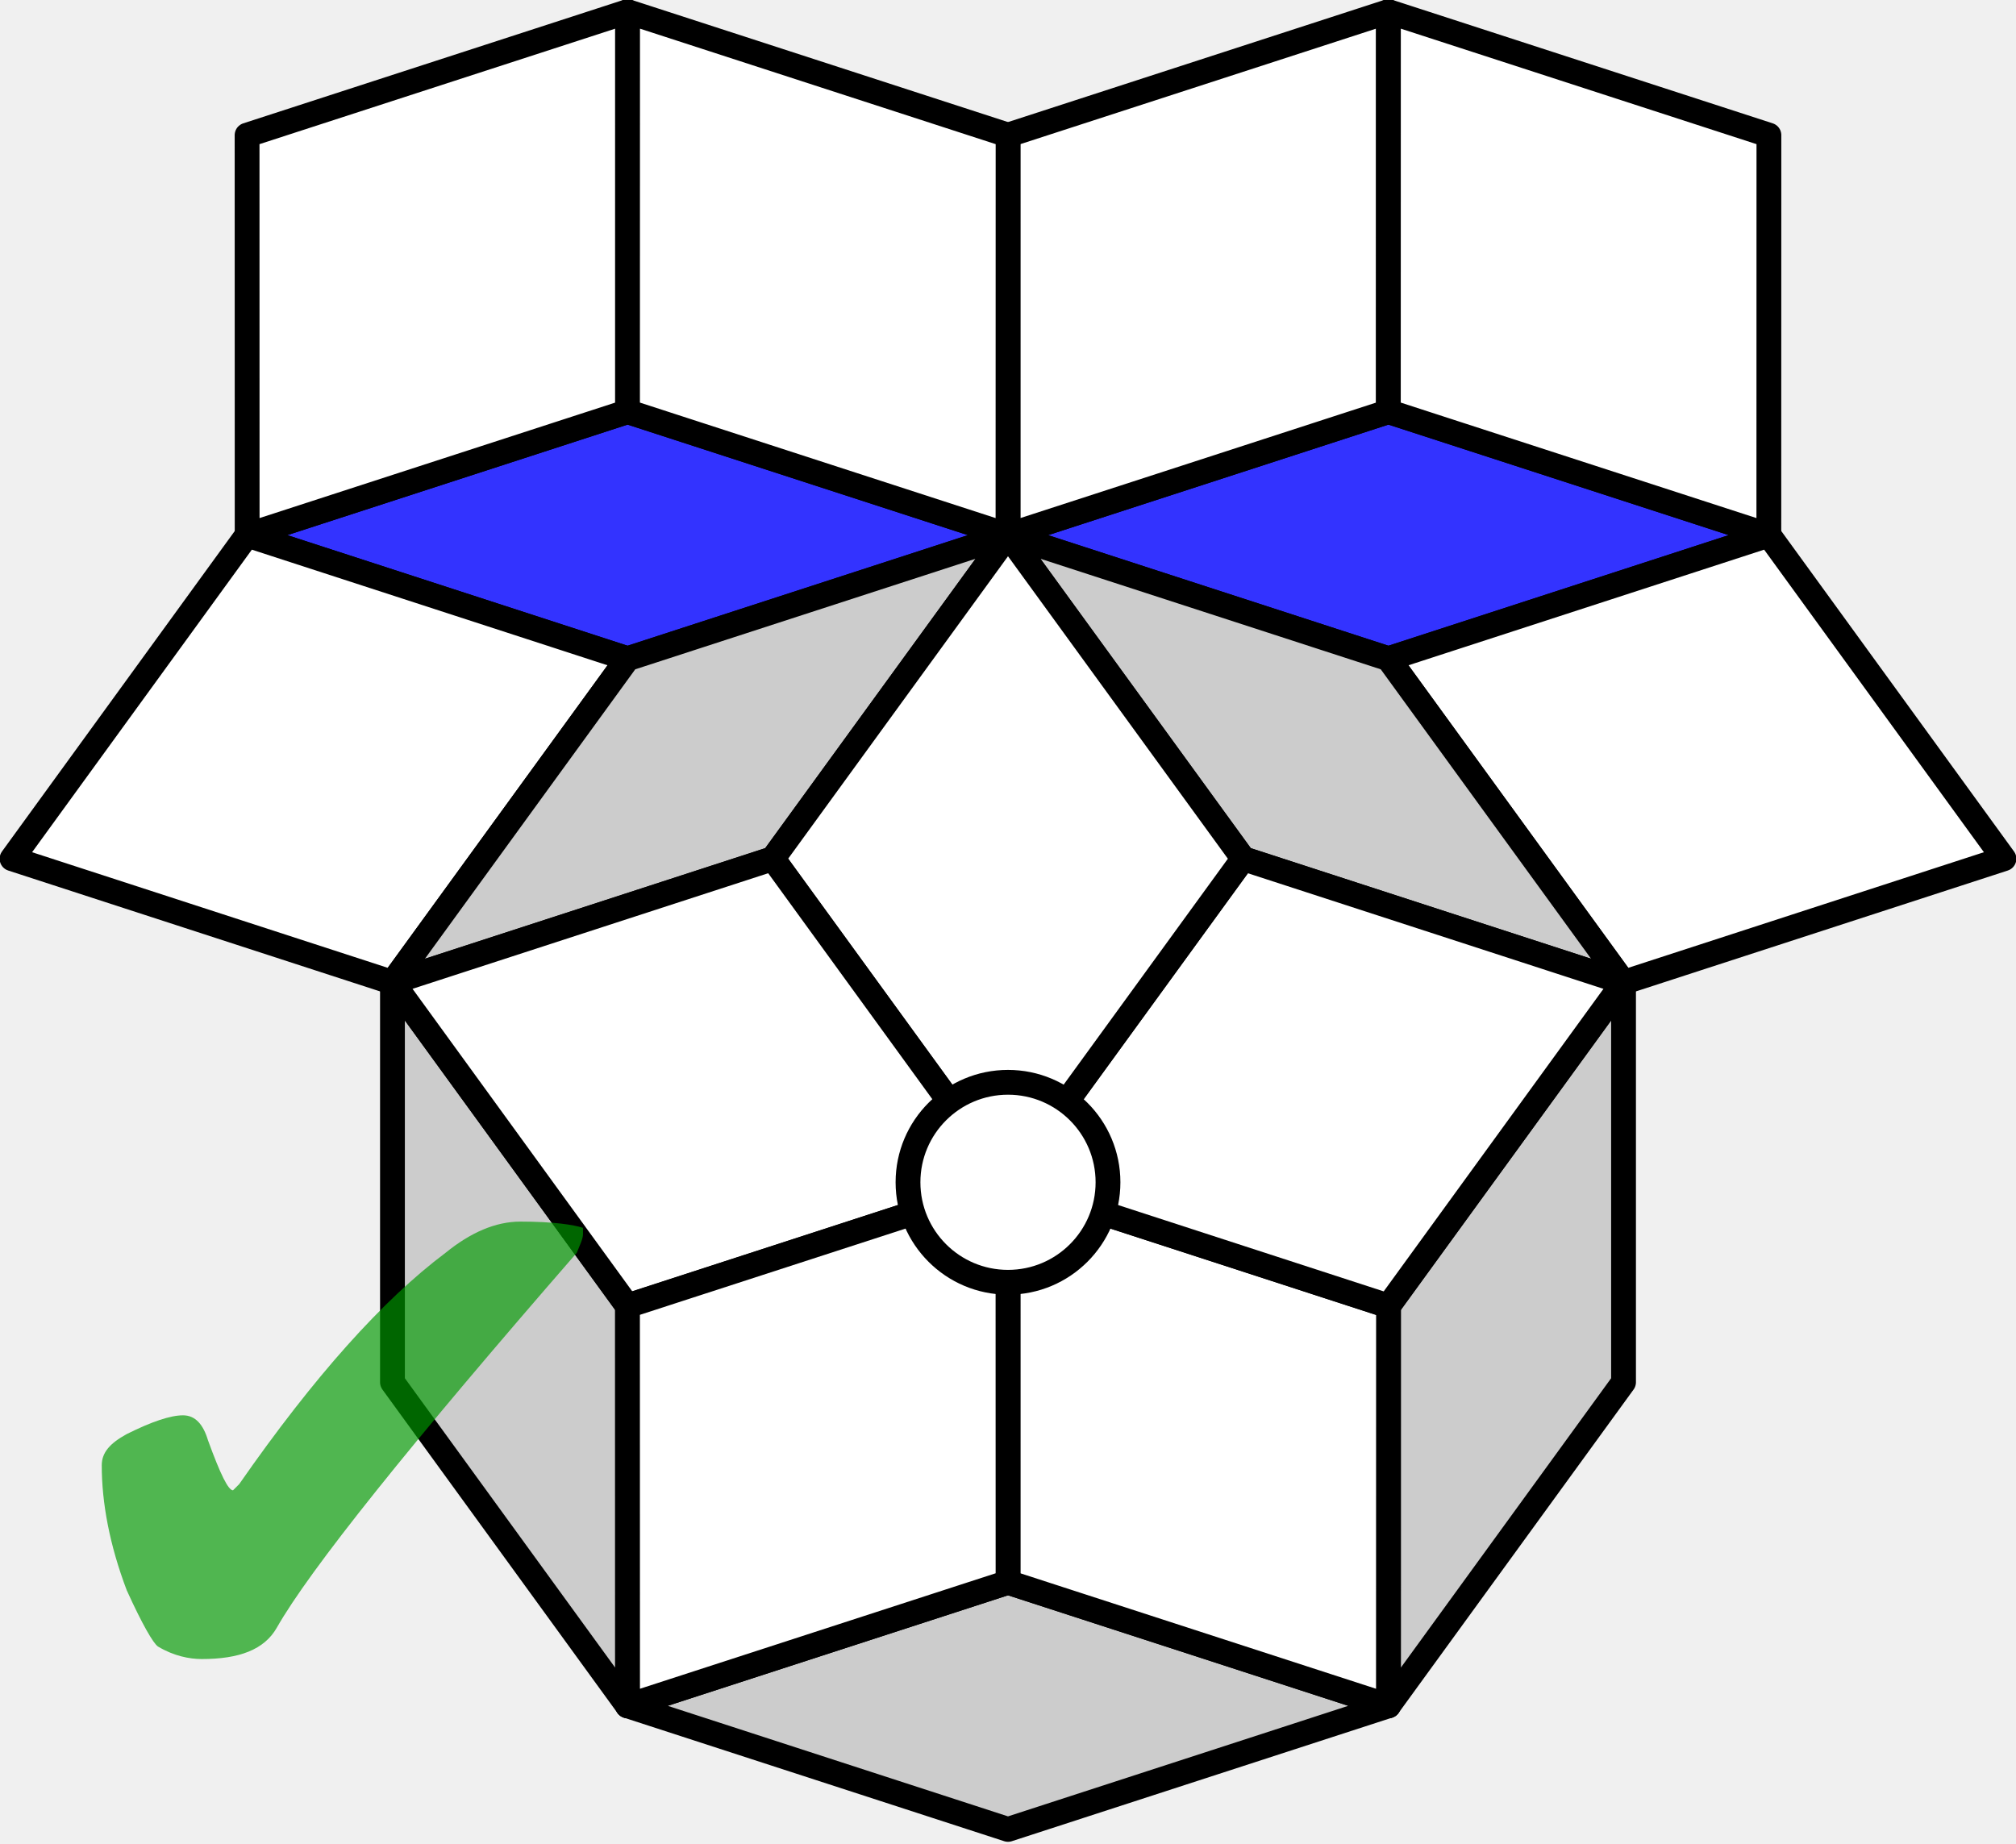
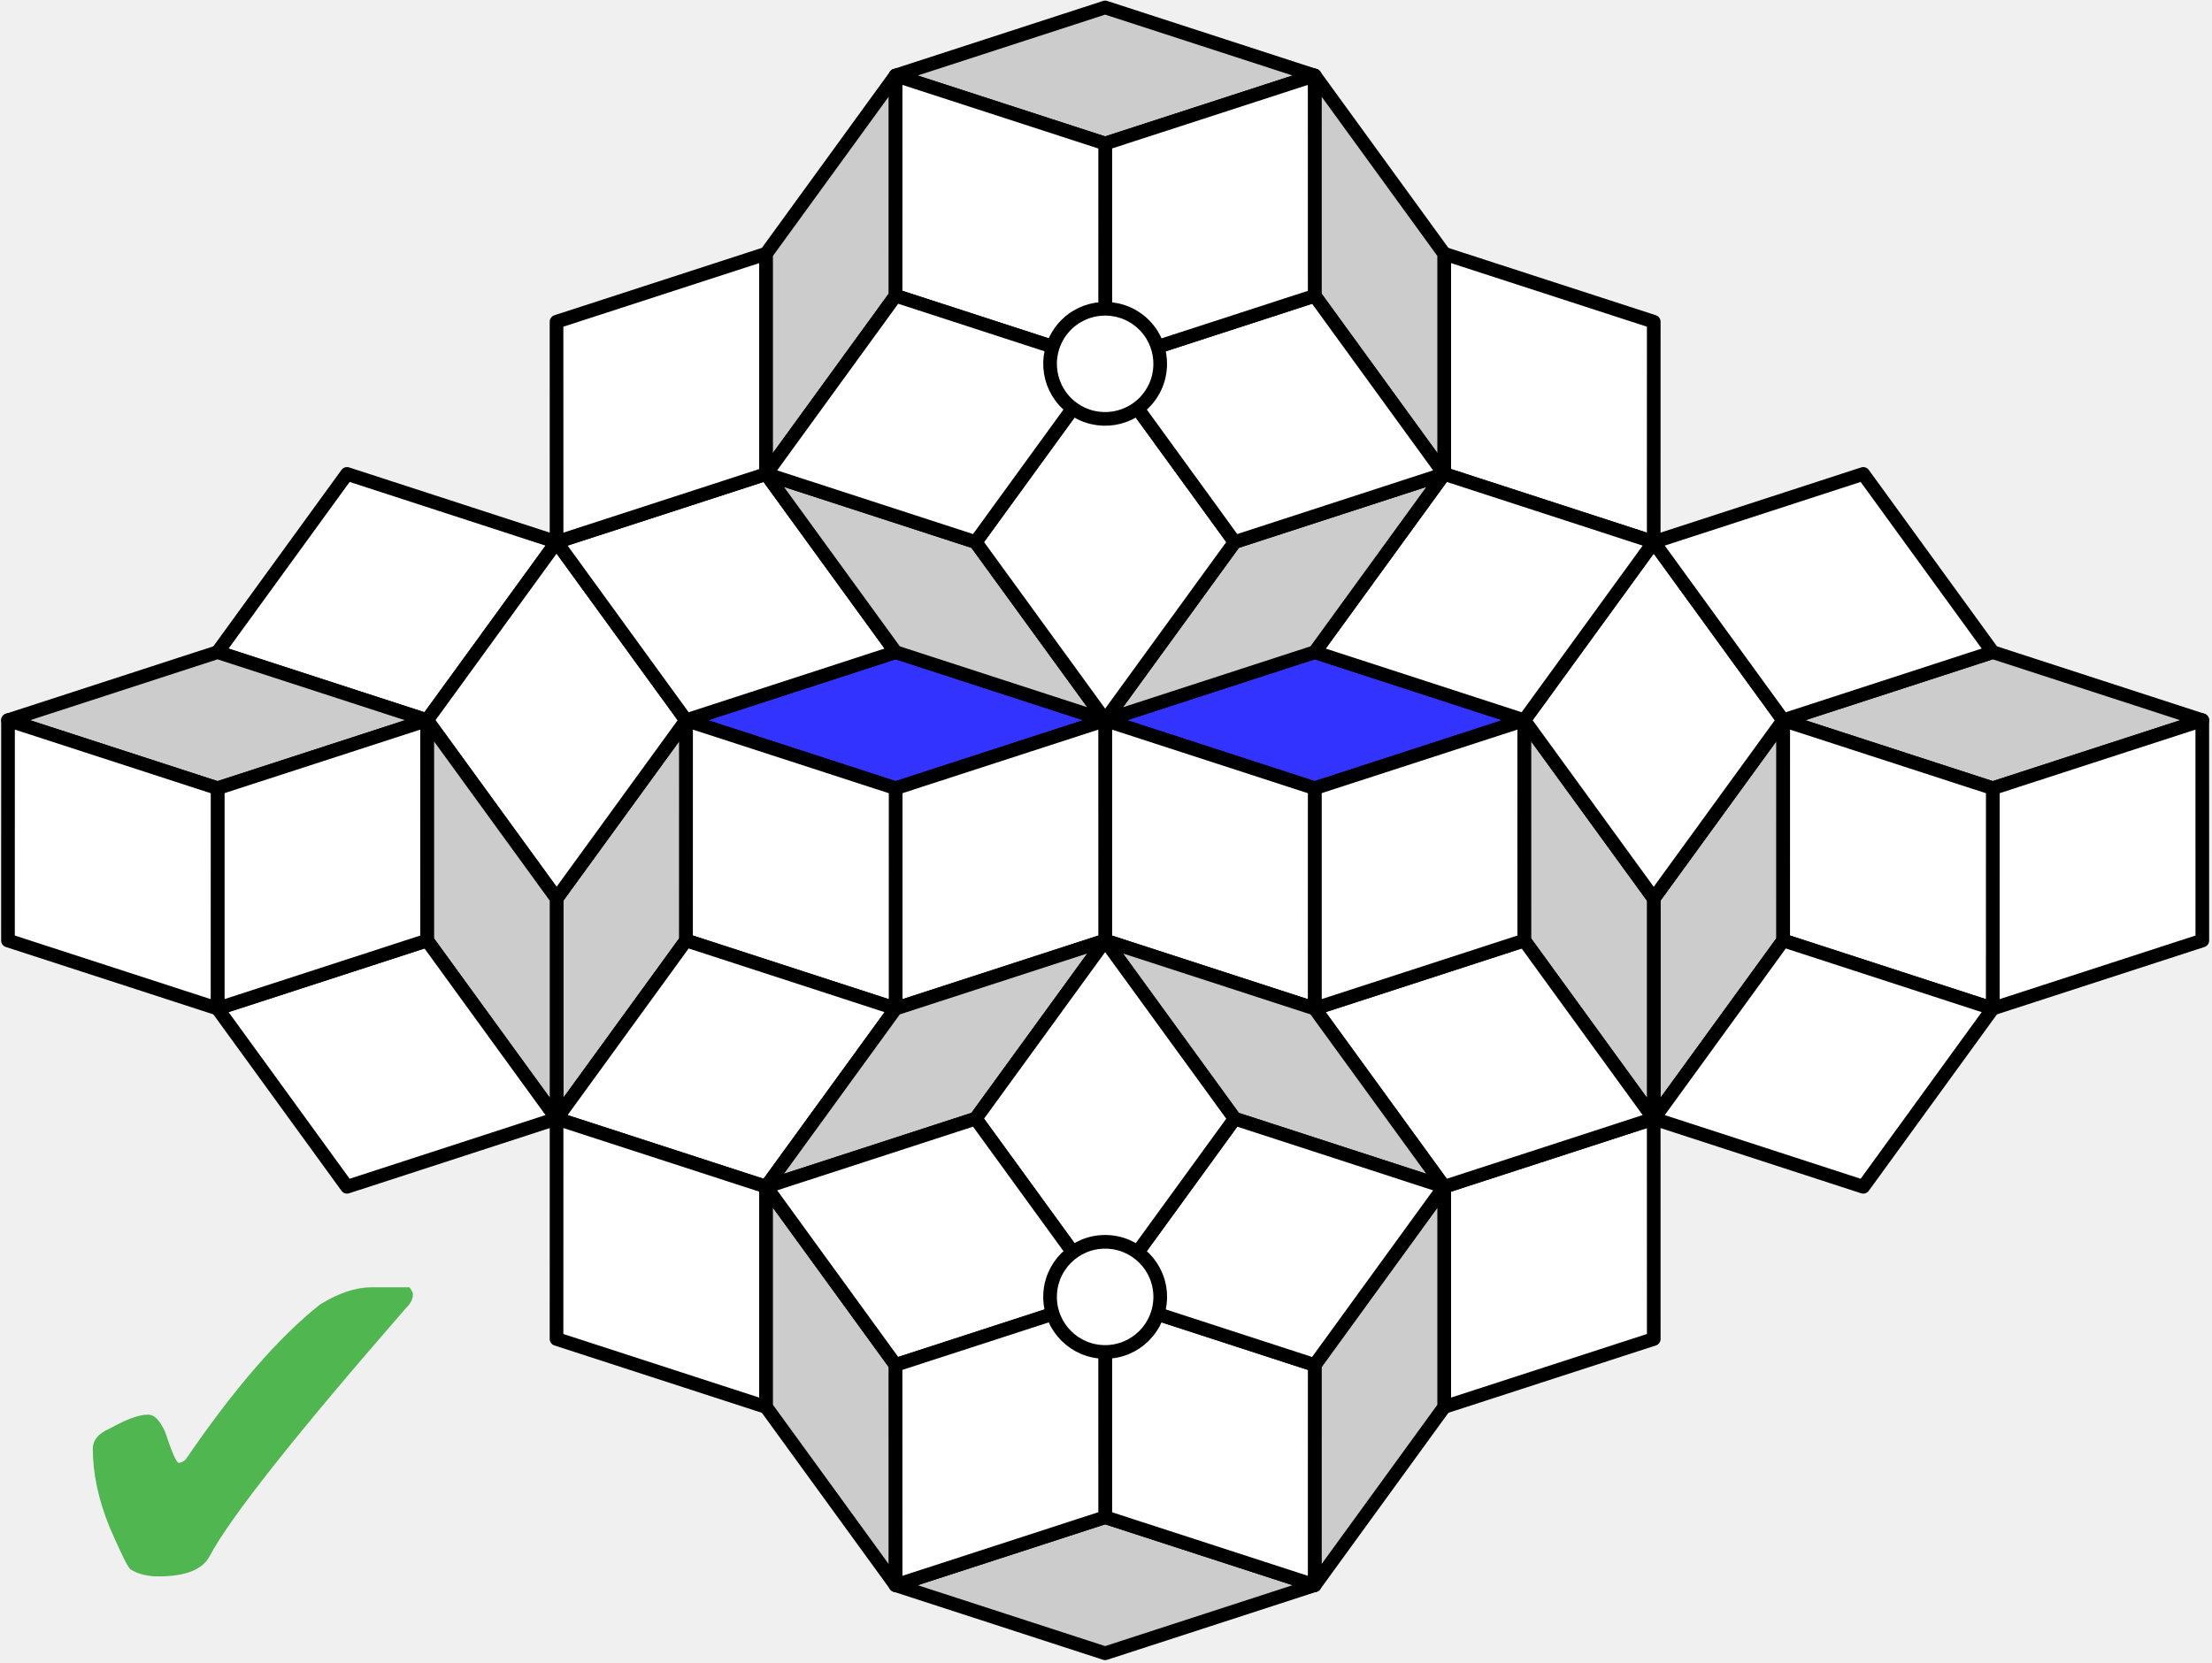
- <svg xmlns="http://www.w3.org/2000/svg" width="168" height="153.667" viewBox="-2.52 1.28 5.04 4.61" preserveAspectRatio="xMidYMid meet" id="Parallel_thins">
+ <svg xmlns="http://www.w3.org/2000/svg" width="301.2" height="226.5" viewBox="9.56 -14.86 10.04 7.55" preserveAspectRatio="xMidYMid meet" id="Penrose_Rhombi_05">
  <defs>
    <g id="t">
      <path d="M 0 0   L -0.309 0.951   -0.618 0   -0.309 -0.951  Z" />
    </g>
    <g id="f">
+       <path d="M 0 0   L -0.809 0.588   -1.618 0   -0.809 -0.588  Z" />
+     </g>
+     <g id="o">
      <path d="M 0 0   L -0.809 0.588   -1.618 0   -0.809 -0.588  Z" />
    </g>
    <g id="c5r">
      <g fill="#CCC" opacity="1">
        <use href="#t" transform="translate(0.9511,0.309) rotate(198)" />
        <use href="#t" transform="translate(0.5878,-0.809) rotate(126)" />
        <use href="#t" transform="translate(-0.5878,-0.809) rotate(54)" />
        <use href="#t" transform="translate(-0.9511,0.309) rotate(342)" />
        <use href="#t" transform="translate(0,1) rotate(270)" />
      </g>
      <g fill="#FFF" opacity="1">
        <use href="#f" transform="translate(0.9511,1.309) rotate(54)" />
        <use href="#f" transform="translate(1.5388,-0.5) rotate(342)" />
        <use href="#f" transform="translate(0,-1.618) rotate(270)" />
        <use href="#f" transform="translate(-1.5388,-0.5) rotate(198)" />
        <use href="#f" transform="translate(-0.9511,1.309) rotate(126)" />
      </g>
      <circle r="0.25" fill="#FFF" opacity="1" />
    </g>
  </defs>
  <g stroke-width="0.062" stroke="#000" paint-order="fill stroke" stroke-linejoin="round" stroke-opacity="1">
-     <g fill="#33F" opacity="1">
-       <use href="#t" transform="translate(0.9511,2.309) rotate(270)" />
-       <use href="#t" transform="translate(-0.9511,2.309) rotate(270)" />
+     <g fill="#CCC" opacity="1">
+       <use href="#t" transform="translate(18.6049,-11.2812) rotate(90)" />
+       <use href="#t" transform="translate(15.5272,-11.2812) rotate(90)" fill="#33F" />
+       <use href="#t" transform="translate(13.6251,-11.2812) rotate(90)" fill="#33F" />
+       <use href="#t" transform="translate(17.6538,-10.5902) rotate(18)" />
+       <use href="#t" transform="translate(16.4782,-10.5902) rotate(162)" />
+       <use href="#t" transform="translate(12.674,-10.5902) rotate(18)" />
    </g>
+     <g fill="#FFF" opacity="1">  
+ </g>
    <g fill="#FFF" opacity="1">
-       <use href="#f" transform="translate(0,2.618) rotate(126)" />
-       <use href="#f" transform="translate(1.9021,2.618) rotate(54)" />
-       <use href="#f" transform="translate(-1.9021,2.618) rotate(126)" />
-       <use href="#f" transform="translate(0,2.618) rotate(54)" />
-       <use href="#f" transform="translate(-2.4899,3.4271) rotate(162)" />
-       <use href="#f" transform="translate(2.4899,3.4271) rotate(18)" />
+       <use href="#o" transform="translate(19.5559,-11.5902) rotate(306)" />
+       <use href="#o" transform="translate(17.6538,-11.5902) rotate(234)" />
+       <use href="#o" transform="translate(17.066,-9.7812) rotate(162)" />
+       <use href="#o" transform="translate(17.066,-9.7812) rotate(306)" />
+       <use href="#o" transform="translate(17.066,-9.7812) rotate(18)" />
+       <use href="#o" transform="translate(16.4782,-11.5902) rotate(306)" />
+       <use href="#o" transform="translate(14.5761,-11.5902) rotate(234)" />
+       <use href="#o" transform="translate(14.5761,-11.5902) rotate(306)" />
+       <use href="#o" transform="translate(12.674,-11.5902) rotate(234)" />
+       <use href="#o" transform="translate(12.0862,-9.7812) rotate(162)" />
+       <use href="#o" transform="translate(12.0862,-9.7812) rotate(234)" />
    </g>
-     <use href="#c5r" transform="translate(0,4.2361)" />
+     <g transform="translate(10.5474,-14.5172)">
+       <g fill="#FFF" opacity="1">
+         <use href="#f" transform="translate(1.5388,2.118) rotate(342)" />
+         <use href="#f" transform="translate(1.5388,2.118) rotate(270)" />
+         <use href="#f" transform="translate(1.5388,2.118) rotate(198)" />
+         <use href="#f" transform="translate(1.5388,2.118) rotate(126)" />
+       </g>
+     </g>
+     <g transform="translate(17.066,-12.3992)">
+       <g fill="#FFF" opacity="1">
+         <use href="#f" transform="rotate(270)" />
+         <use href="#f" transform="rotate(198)" />
+         <use href="#f" transform="rotate(54)" />
+         <use href="#f" transform="rotate(342)" />
+       </g>
+     </g>
+     <use href="#c5r" transform="translate(14.5761,-13.2082) rotate(36)" />
+     <use href="#c5r" transform="translate(14.5761,-8.9721)" />
+     <g transform="translate(10.5474,-10.2812) rotate(36)">
+       <g fill="#CCC" opacity="1">
+         <use href="#t" transform="translate(0.5878,-0.809) rotate(126)" />
+         <use href="#t" transform="translate(-0.5878,-0.809) rotate(54)" />
+       </g>
+       <g fill="#FFF" opacity="1">
+         <use href="#f" transform="translate(1.5388,-0.5) rotate(342)" />
+         <use href="#f" transform="translate(0,-1.618) rotate(270)" />
+         <use href="#f" transform="translate(-1.5388,-0.5) rotate(198)" />
+       </g>
+     </g>
  </g>
  <g font-family="sans-serif" fill="#090" text-anchor="left">
-     <g font-size="0.167em" opacity="0.667" transform="translate(-2.5,5.6)">
+     <g font-size="0.2em" opacity="0.667" transform="translate(9.7,-7.5)">
      <text vertical-align="text-bottom">✔</text>
    </g>
  </g>
</svg>
